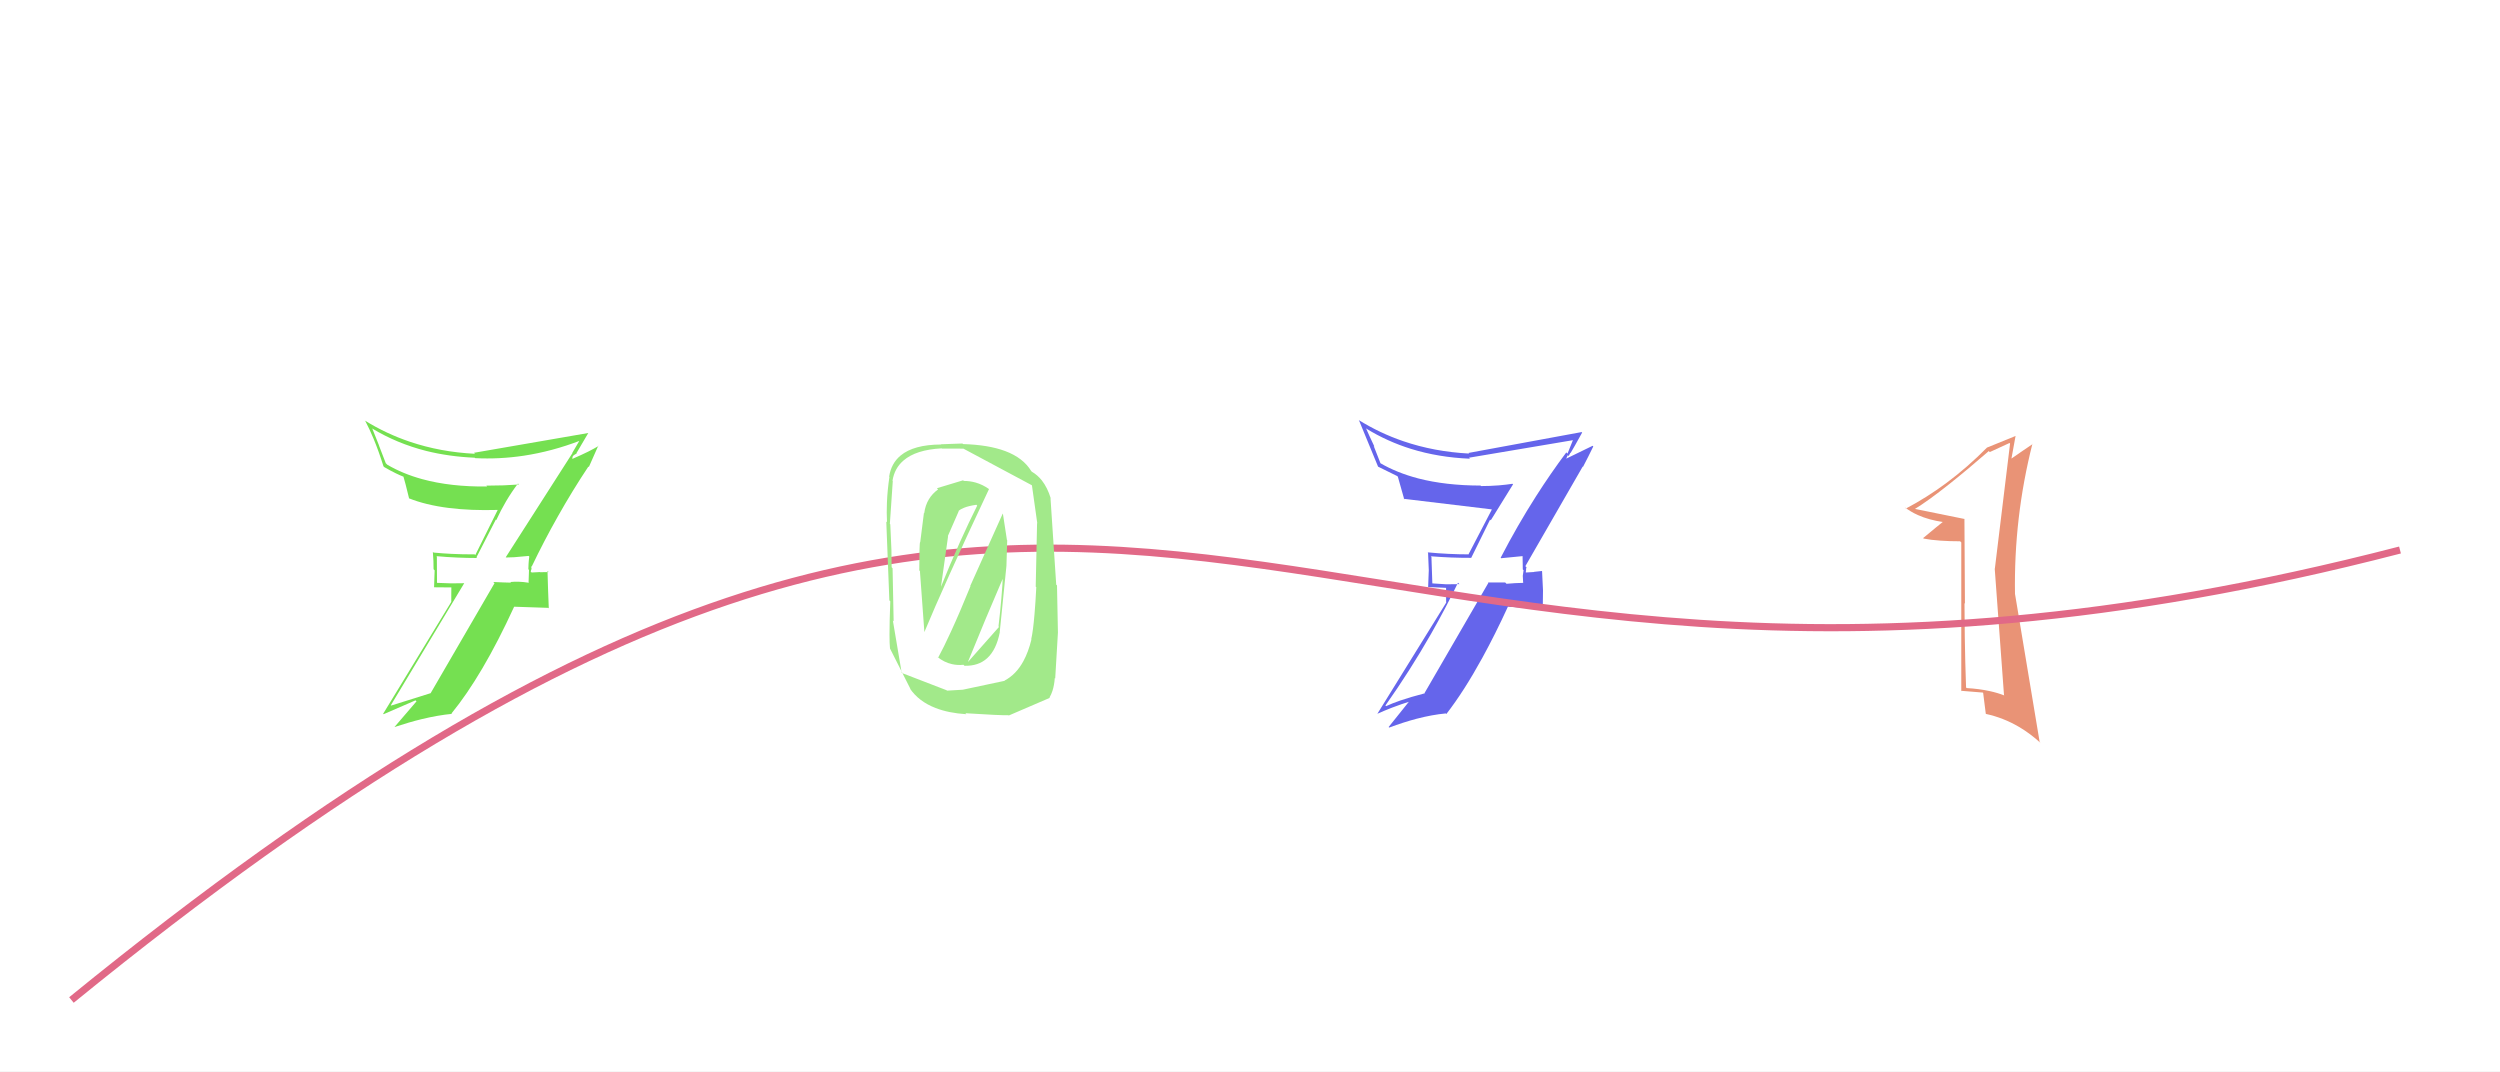
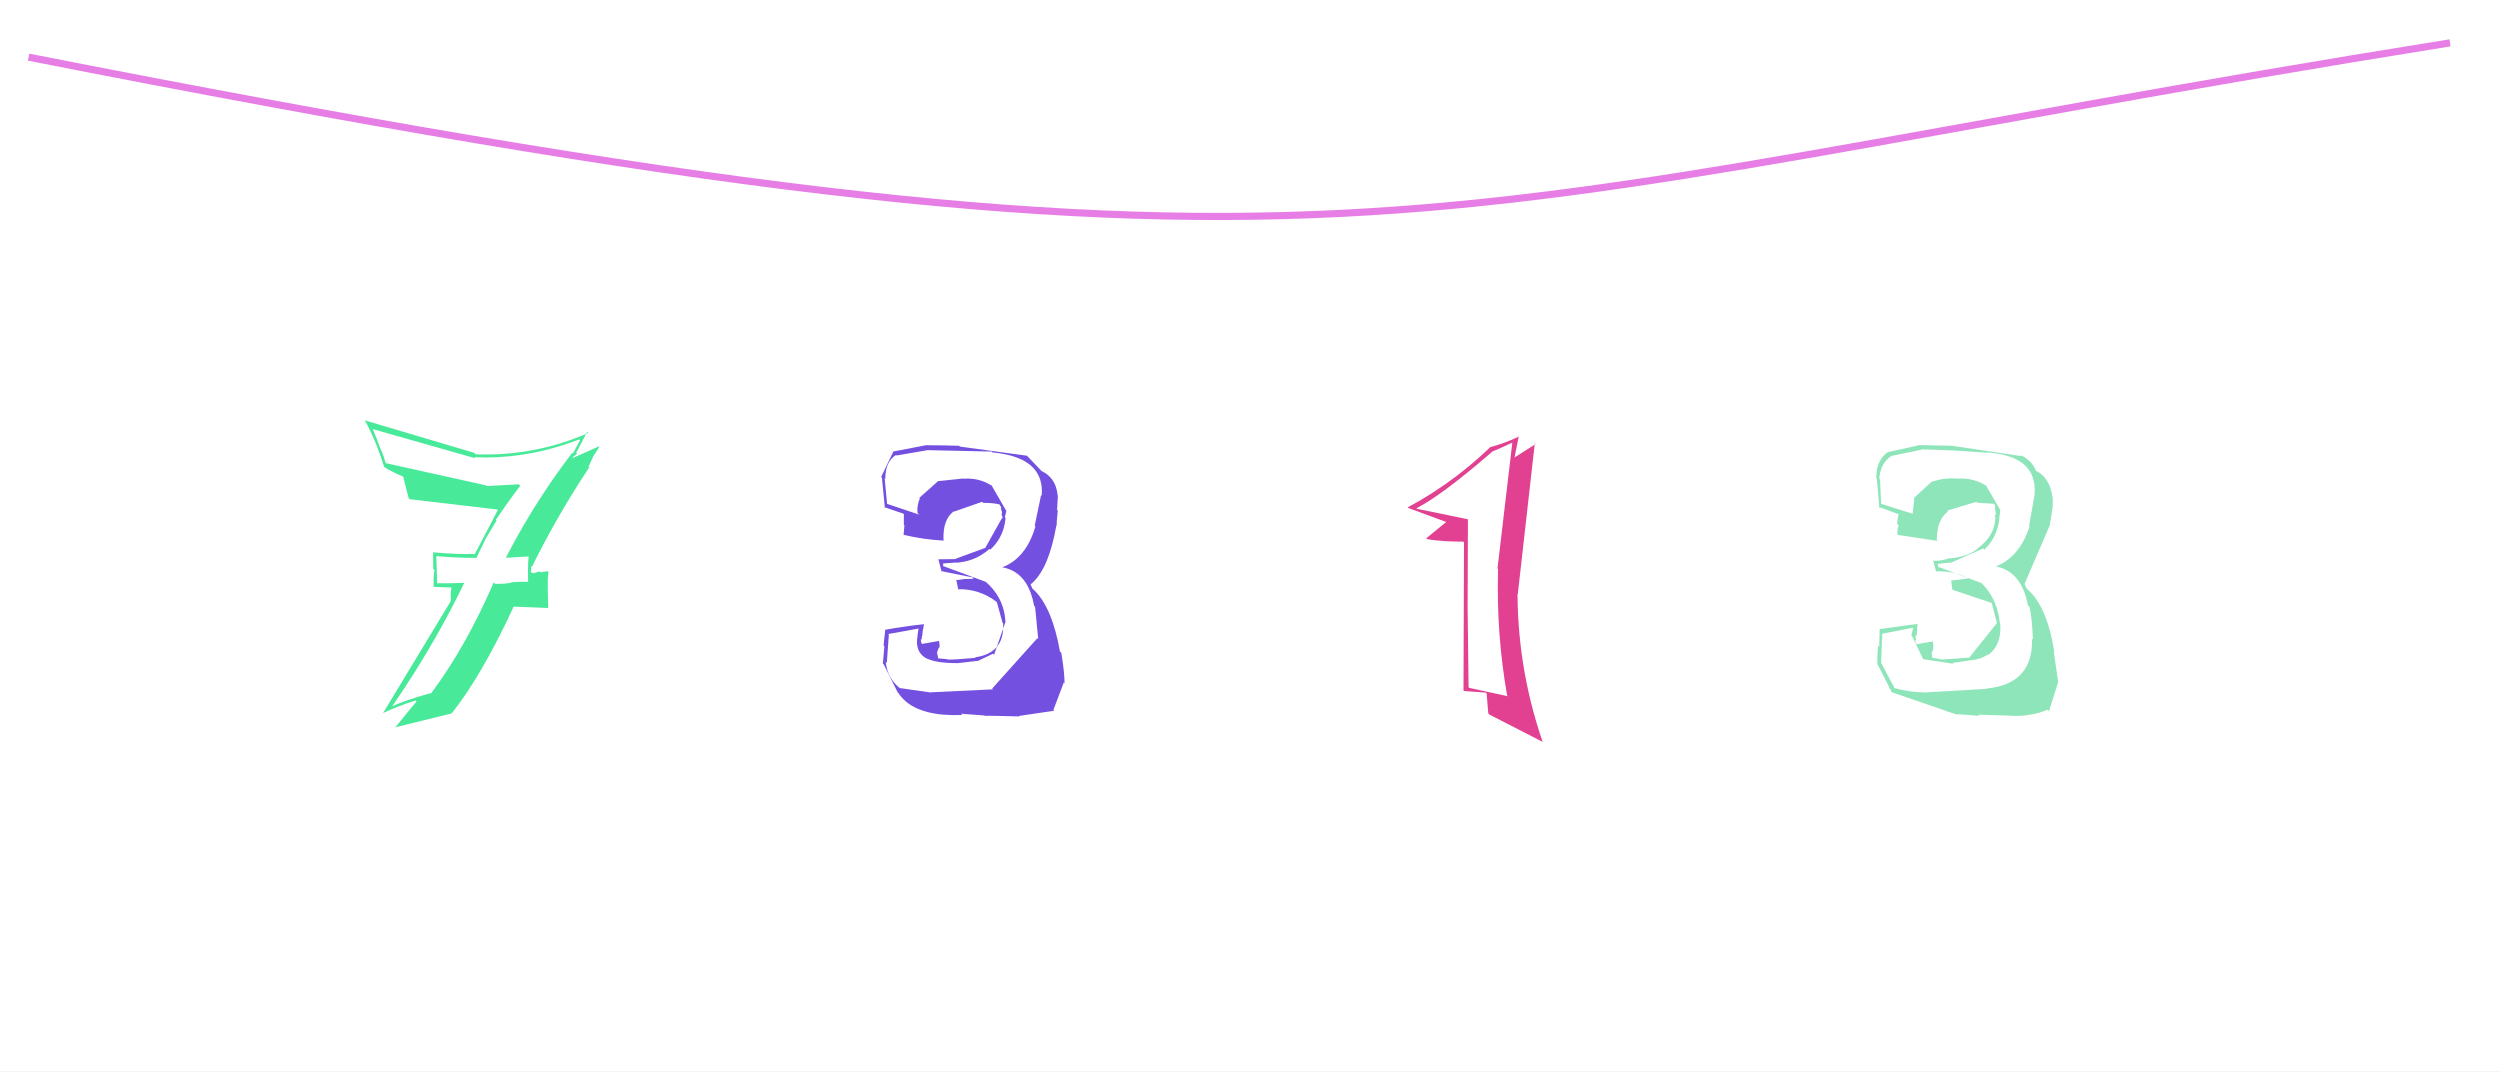
<svg xmlns="http://www.w3.org/2000/svg" width="350" height="150" viewBox="0,0,350,150">
  <rect width="100%" height="100%" fill="#fff" />
-   <path fill="#e99376" d="M275.02 72.63L275.08 72.69L275.12 72.72L275.05 72.66L267.96 71.22L267.95 71.21L268.03 71.29Q269.93 70.13 272.90 67.77L272.90 67.77Q275.31 65.86 278.43 63.15L278.43 63.15L278.39 63.10L278.50 63.22L278.57 63.29L281.33 62.02L281.41 62.10L279.28 79.61L279.26 79.59L280.56 97.31L280.62 97.37Q279.66 96.99 278.54 96.75L278.54 96.75Q277.07 96.43 275.34 96.33L275.34 96.33L275.19 96.19L275.25 96.25Q275.12 92.69 275.07 89.20L275.07 89.20Q275.03 86.80 275.03 84.44L275.03 84.44L275.08 84.49L275.09 84.49ZM274.58 75.94L274.58 96.77L274.65 96.84L274.53 96.71L277.60 96.96L277.64 97.00L278.01 99.92L278.03 99.95Q280.47 100.48 282.65 101.76L282.65 101.76Q284.27 102.71 285.75 104.08L285.75 104.08L285.64 103.97L285.55 103.87L282.11 83.20L282.10 83.19Q282.01 77.83 282.62 72.56L282.62 72.56Q283.23 67.30 284.54 62.13L284.54 62.13L284.47 62.06L284.57 62.17Q284.11 62.48 283.15 63.13L283.15 63.13Q282.45 63.62 281.47 64.29L281.47 64.29L281.55 64.36L281.57 64.38L282.18 61.03L282.23 61.07L282.19 61.03L278.21 62.65L278.20 62.64Q275.45 65.43 272.44 67.66L272.44 67.66Q269.75 69.65 266.84 71.19L266.84 71.19L266.73 71.08L266.65 71.00L266.66 71.01Q267.48 71.65 268.51 72.11L268.51 72.11Q270.05 72.80 272.06 73.09L272.06 73.09L272.04 73.07L271.93 72.96L272.02 73.05Q271.64 73.36 271.10 73.79L271.10 73.79Q270.33 74.43 269.24 75.33L269.24 75.33L269.28 75.37L269.31 75.40Q270.33 75.60 271.67 75.69L271.67 75.69Q272.91 75.78 274.42 75.78L274.42 75.78L274.49 75.85" />
-   <path fill="#6565eb" d="M210.08 78.07L210.20 78.20L210.16 78.15L213.23 77.85L213.23 77.86L213.16 77.78Q213.18 78.38 213.18 78.94L213.18 78.94Q213.19 79.34 213.19 79.72L213.19 79.72L213.30 79.83L213.19 80.61L213.24 81.57L213.24 81.56L213.27 81.60Q212.70 81.61 212.11 81.64L212.11 81.64Q211.51 81.67 210.91 81.73L210.91 81.73L210.76 81.58L210.73 81.55L210.73 81.55L208.33 81.54L208.38 81.59L199.44 97.02L199.48 97.06Q197.48 97.58 196.02 98.08L196.02 98.08Q194.87 98.48 194.05 98.86L194.05 98.86L193.98 98.79L193.95 98.77L193.96 98.77Q197.40 93.90 200.33 88.77L200.33 88.77Q202.35 85.23 204.12 81.58L204.12 81.58L204.32 81.78L202.47 81.80L200.46 81.67L200.53 81.74L200.40 77.96L200.44 78.01L200.31 77.88Q201.71 77.99 203.17 78.05L203.17 78.05Q204.55 78.10 205.97 78.10L205.97 78.10L205.97 78.10L208.61 72.75L208.59 72.73L208.71 72.84L211.83 67.80L211.75 67.73Q210.82 67.87 209.86 67.95L209.86 67.95Q208.63 68.05 207.34 68.05L207.34 68.05L207.29 67.99L207.18 67.89L207.27 67.98Q202.39 67.97 198.56 66.98L198.56 66.98Q195.54 66.19 193.17 64.80L193.17 64.80L193.30 64.94L192.32 62.44L192.27 62.39L192.42 62.53Q192.05 61.76 191.71 61.01L191.71 61.01Q191.46 60.46 191.23 59.93L191.23 59.93L191.28 59.98L191.22 59.93L191.32 60.03Q194.23 61.81 197.53 62.84L197.53 62.84Q201.39 64.04 205.80 64.22L205.80 64.22L205.55 63.97L205.60 64.02L205.65 64.08L220.36 61.60L220.26 61.49L219.45 63.51L219.32 63.38L219.28 63.34Q217.07 66.30 215.06 69.45L215.06 69.45Q212.41 73.60 210.09 78.09L210.09 78.09ZM221.58 65.32L221.62 65.36L222.35 63.94L223.06 62.50L222.97 62.41L219.27 64.21L219.49 63.72L219.61 63.84L219.86 63.38L219.86 63.38L219.89 63.41Q220.16 62.97 220.52 62.32L220.52 62.32Q220.95 61.58 221.50 60.56L221.50 60.56L221.45 60.51L221.43 60.49L205.59 63.41L205.68 63.50Q200.77 63.24 196.47 61.77L196.47 61.77Q193.16 60.64 190.21 58.80L190.21 58.80L190.24 58.83L190.26 58.85L192.93 65.33L192.93 65.33L195.61 66.65L195.59 66.63L195.70 66.74L196.60 69.93L196.50 69.83L208.81 71.31L208.85 71.35L205.61 77.57L205.64 77.61Q204.21 77.61 202.80 77.54L202.80 77.54Q201.32 77.47 199.88 77.33L199.88 77.33L199.86 77.32L199.97 77.43L199.93 77.39L200.03 79.83L199.94 82.18L202.45 82.30L202.46 84.32L202.48 84.35L192.83 99.93L192.74 99.84L192.83 99.93Q193.83 99.48 194.83 99.09L194.83 99.09Q196.16 98.58 197.49 98.17L197.49 98.17L197.37 98.05L197.46 98.14L197.39 98.06L194.41 101.78L194.50 101.87L194.49 101.86Q196.49 101.11 198.31 100.63L198.31 100.63Q200.50 100.06 202.41 99.88L202.41 99.88L202.47 99.94L202.49 99.96Q204.96 96.78 207.53 92.09L207.53 92.09Q209.31 88.85 211.13 84.89L211.13 84.89L211.19 84.95L216.11 85.24L216.10 85.23L215.99 85.12L216.02 82.65L215.89 79.97L215.86 79.94L214.76 80.06L214.78 80.08L213.63 80.15L213.61 80.13L213.61 80.13Q213.61 80.05 213.63 79.94L213.63 79.94Q213.64 79.85 213.67 79.76L213.67 79.76L213.63 79.72L213.71 79.42L213.56 79.27L213.55 79.26" />
-   <path d="M10 140 C161 17,174 119,336 77" stroke="#e16987" fill="none" />
-   <path fill="#75e051" d="M70.81 78.01L70.94 78.14L70.85 78.05Q71.34 78.05 72.00 78.01L72.00 78.01Q72.86 77.95 74.01 77.83L74.01 77.83L74.13 77.95L74.11 77.93L74.10 77.92Q74.03 78.41 74.00 78.93L74.00 78.93Q73.97 79.31 73.97 79.70L73.97 79.70L74.06 79.78L74.00 81.52L73.95 81.47L74.06 81.59Q73.28 81.46 72.57 81.44L72.57 81.44Q71.99 81.43 71.45 81.48L71.45 81.48L71.54 81.56L71.53 81.55L71.55 81.57Q71.02 81.56 70.50 81.54L70.50 81.54Q69.76 81.51 69.06 81.48L69.06 81.48L69.26 81.68L69.24 81.65L69.23 81.65L60.28 97.06L60.17 96.95L60.27 97.05L54.76 98.78L54.76 98.77L54.72 98.73L64.99 81.65L63.14 81.67L61.19 81.60L61.19 81.60L61.18 81.59L61.16 77.93L61.10 77.86Q62.56 78.00 64.07 78.06L64.07 78.06Q65.41 78.12 66.79 78.12L66.79 78.12L66.70 78.03L69.41 72.75L69.48 72.81Q70.11 71.44 70.84 70.20L70.84 70.20Q71.62 68.88 72.52 67.69L72.52 67.69L72.65 67.83L72.65 67.83Q71.57 67.91 70.48 67.95L70.48 67.95Q69.28 67.99 68.09 67.99L68.09 67.99L68.05 67.96L68.09 68.00L68.20 68.11Q63.09 68.17 59.11 67.08L59.11 67.08Q56.40 66.34 54.22 65.06L54.22 65.06L54.01 64.85L53.05 62.36L53.05 62.37L53.07 62.38L52.14 60.05L52.07 59.97Q55.57 62.09 59.67 63.13L59.67 63.13Q62.88 63.93 66.45 64.08L66.45 64.08L66.37 64.00L66.52 64.14Q69.92 64.31 73.32 63.80L73.32 63.80Q77.29 63.20 81.24 61.68L81.24 61.68L81.06 61.49L81.17 61.61L81.17 61.61L80.13 63.39L80.08 63.35L80.15 63.42ZM82.35 65.28L82.44 65.38L83.76 62.40L83.86 62.50L83.79 62.44Q83.19 62.80 82.34 63.23L82.34 63.23Q81.39 63.70 80.12 64.25L80.12 64.25L80.12 64.26L80.16 63.94L80.31 63.74L80.25 63.67L80.31 63.74L80.75 63.47L80.66 63.39L80.71 63.43L82.36 60.62L82.31 60.57L82.36 60.62L66.36 63.39L66.50 63.53Q61.65 63.29 57.37 61.84L57.37 61.84Q54.05 60.72 51.07 58.87L51.07 58.87L51.00 58.80L50.97 58.77L51.13 58.92Q51.73 60.05 52.30 61.42L52.30 61.42Q53.02 63.16 53.69 65.29L53.69 65.29L53.77 65.37L53.71 65.31L53.79 65.39Q54.68 65.91 55.43 66.27L55.43 66.27Q56.00 66.55 56.50 66.74L56.50 66.74L56.45 66.69L56.56 66.80L56.48 66.72Q56.56 66.95 56.79 67.84L56.79 67.84Q56.99 68.59 57.28 69.81L57.28 69.81L57.29 69.82L57.22 69.75Q59.58 70.70 62.80 71.11L62.80 71.11Q65.86 71.50 69.69 71.39L69.69 71.39L69.64 71.34L69.68 71.39L66.54 77.71L66.45 77.61Q64.81 77.62 63.20 77.54L63.20 77.54Q61.94 77.48 60.70 77.36L60.70 77.36L60.72 77.38L60.60 77.26Q60.65 77.89 60.68 78.54L60.68 78.54Q60.70 79.11 60.70 79.69L60.70 79.69L60.85 79.85L60.77 82.22L63.19 82.24L63.18 83.23L63.18 84.24L63.19 84.25L53.64 99.93L53.70 99.99L58.17 98.05L58.31 98.19L55.22 101.79L55.23 101.80L55.22 101.79Q57.23 101.12 59.03 100.68L59.03 100.68Q61.32 100.13 63.27 99.94L63.27 99.94L63.36 100.03L63.31 99.98L63.21 99.88Q65.35 97.27 67.53 93.57L67.53 93.57Q69.74 89.82 71.98 84.94L71.98 84.94L71.98 84.94L76.76 85.10L76.83 85.17L76.73 82.57L76.65 79.93L76.81 80.09L75.61 80.11L75.59 80.09L74.43 80.15L74.30 80.03Q74.32 79.96 74.34 79.87L74.34 79.87Q74.37 79.79 74.39 79.68L74.39 79.68L74.43 79.72L74.36 79.27L74.39 79.30L74.43 79.34Q76.16 75.73 78.10 72.30L78.10 72.30Q80.12 68.71 82.38 65.31L82.38 65.31" />
-   <path fill="#a2e98a" d="M131.26 91.99L131.29 92.03L131.33 92.07L131.22 91.96Q132.19 92.74 133.28 92.98L133.28 92.98Q134.06 93.16 134.89 93.07L134.89 93.07L134.91 93.09L135.03 93.21Q136.98 93.26 138.20 92.15L138.20 92.15Q139.49 90.98 139.97 88.52L139.97 88.52L140.05 88.61L140.10 88.65L139.96 88.51L140.90 79.23L141.01 75.64L141.05 75.68L140.97 75.60L140.41 71.94L140.38 71.91L135.83 82.04L135.92 82.14L135.86 82.08Q134.34 85.82 133.12 88.46L133.12 88.46Q132.12 90.64 131.34 92.07L131.34 92.07ZM138.52 68.53L138.49 68.50L138.45 68.46Q137.57 67.84 136.60 67.56L136.60 67.56Q135.79 67.33 134.93 67.33L134.93 67.33L134.96 67.36L134.96 67.36L134.84 67.24L131.17 68.35L131.32 68.51L131.33 68.52Q130.53 69.10 130.05 69.89L130.05 69.89Q129.53 70.75 129.39 71.86L129.39 71.86L129.32 71.79L129.35 71.81L128.83 75.92L128.83 75.91Q128.76 75.84 128.73 76.98L128.73 76.98Q128.70 77.97 128.70 79.86L128.70 79.86L128.87 80.03L128.90 80.06L128.79 79.96L129.41 88.45L129.32 88.37L129.42 88.47Q130.78 85.20 132.95 80.39L132.95 80.39Q135.24 75.29 138.46 68.47L138.46 68.47ZM140.72 95.36L140.79 95.44L140.73 95.38L140.67 95.31L134.79 96.56L132.58 96.69L132.53 96.64L132.54 96.64L126.34 94.25L126.35 94.27L126.23 94.15L125.00 86.87L125.11 86.99L124.96 79.55L124.83 79.42Q124.84 78.57 124.80 77.01L124.80 77.01Q124.75 75.53 124.64 73.41L124.64 73.41L124.65 73.42L124.58 73.35L124.99 67.34L124.95 67.30Q125.23 65.56 126.47 64.49L126.47 64.49Q128.21 62.96 131.84 62.77L131.84 62.77L131.78 62.71L131.92 62.85L131.87 62.80L134.87 62.81L134.90 62.84L134.86 62.80L144.45 67.93L144.47 67.95L145.22 73.27L145.27 73.32L145.19 73.24L145.00 82.13L145.08 82.21Q144.97 84.39 144.83 86.00L144.83 86.00Q144.63 88.39 144.37 89.50L144.37 89.50L144.30 89.43L144.40 89.53Q143.97 91.29 143.27 92.57L143.27 92.57Q142.25 94.44 140.64 95.28L140.64 95.28ZM147.75 95.00L147.76 95.01L147.73 94.97L148.11 88.56L147.98 81.95L147.87 81.85L147.07 69.74L147.11 69.78Q146.65 68.27 145.86 67.26L145.86 67.26Q145.25 66.50 144.46 66.04L144.46 66.04L144.44 66.02L144.46 66.04L144.38 65.96Q143.26 64.10 140.73 63.15L140.73 63.15Q138.38 62.27 134.82 62.17L134.82 62.17L134.81 62.15L134.74 62.09Q134.25 62.11 133.61 62.13L133.61 62.13Q132.78 62.17 131.70 62.20L131.70 62.20L131.70 62.20L131.71 62.20L131.73 62.23Q127.92 62.25 126.09 63.77L126.09 63.77Q124.77 64.86 124.48 66.72L124.48 66.72L124.43 66.68L124.57 66.82L124.52 66.76Q124.24 68.62 124.17 70.37L124.17 70.37Q124.11 71.78 124.18 73.11L124.18 73.11L124.11 73.04L124.18 73.11L124.08 73.01L124.51 84.05L124.64 84.18Q124.53 87.08 124.53 88.82L124.53 88.82Q124.53 90.14 124.60 90.78L124.60 90.78L124.65 90.82L124.59 90.77L127.47 96.47L127.38 96.38Q128.62 98.21 130.98 99.12L130.98 99.12Q132.80 99.83 135.29 99.99L135.29 99.99L135.14 99.84L135.14 99.85Q137.65 100.01 139.16 100.08L139.16 100.08Q140.71 100.15 141.18 100.13L141.18 100.13L141.23 100.18L141.23 100.17L146.97 97.70L146.93 97.65Q147.18 97.23 147.35 96.70L147.35 96.70Q147.60 95.92 147.67 94.92L147.67 94.92ZM135.55 92.64L135.43 92.52L135.53 92.62L137.99 86.65L140.52 80.70L140.51 80.69L140.40 80.57Q140.36 81.82 140.19 83.78L140.19 83.78Q140.05 85.47 139.79 87.69L139.79 87.69L139.86 87.77L139.96 87.86L139.86 87.77ZM132.73 75.09L132.69 75.04L132.66 75.02L132.70 75.05L134.22 71.57L134.19 71.54Q134.47 71.28 134.96 71.09L134.96 71.09Q135.62 70.82 136.69 70.67L136.69 70.67L136.84 70.81L136.81 70.78Q135.63 73.14 134.43 75.81L134.43 75.81Q133.02 78.95 131.58 82.53L131.58 82.53L131.58 82.53L131.67 82.61" />
+   <path fill="#48e999" d="M70.95 78.14L70.94 78.14L70.90 78.09L74.08 77.90L74.03 77.86L74.01 77.84Q73.96 78.34 73.94 78.86L73.94 78.86Q73.92 79.25 73.92 79.65L73.92 79.65L73.91 79.64L73.94 81.46L73.92 81.44Q73.22 81.43 72.53 81.46L72.53 81.46Q72.02 81.49 71.51 81.53L71.51 81.53L71.61 81.63L71.57 81.60L71.56 81.59Q71.07 81.68 70.55 81.71L70.55 81.71Q69.95 81.75 69.31 81.73L69.31 81.73L69.19 81.60L69.12 81.54Q67.23 85.90 65.11 89.70L65.11 89.70Q62.85 93.72 60.33 97.11L60.33 97.11L60.15 96.93L60.19 96.97L60.26 97.04Q58.40 97.56 57.01 98.05L57.01 98.05Q55.76 98.48 54.88 98.89L54.88 98.89L54.75 98.77L54.89 98.90Q58.23 94.07 61.11 89.01L61.11 89.01Q63.17 85.38 64.98 81.64L64.98 81.64L64.95 81.60L63.11 81.65L61.25 81.66L61.21 81.62L61.20 81.61L61.08 77.85L61.16 77.93L61.09 77.86Q62.22 77.96 63.37 78.02L63.37 78.02Q65.04 78.11 66.78 78.11L66.78 78.11L66.72 78.04L68.03 75.36L69.52 72.86L69.43 72.76Q70.12 71.73 70.83 70.73L70.83 70.73Q71.82 69.34 72.83 68.01L72.83 68.01L72.65 67.82L72.57 67.74L72.63 67.80L68.14 68.05L68.04 67.95L54.00 64.84L53.65 63.72L53.10 62.42L53.10 62.42Q52.93 61.93 52.73 61.40L52.73 61.40Q52.49 60.77 52.19 60.09L52.19 60.09L52.16 60.06L52.15 60.06L66.52 64.15L66.38 64.00L66.38 64.01Q69.63 64.16 72.87 63.69L72.87 63.69Q76.98 63.10 81.08 61.52L81.08 61.52L81.11 61.55L81.21 61.65L80.21 63.48L80.25 63.51L80.12 63.39Q77.99 66.15 76.05 69.11L76.05 69.11Q73.25 73.37 70.84 78.03L70.84 78.03ZM82.43 65.37L82.40 65.33L83.07 63.86L83.92 62.57L83.82 62.46L83.85 62.50L80.04 64.18L80.24 64.02L80.35 63.78L80.40 63.83L80.41 63.84L80.79 63.51L80.75 63.47L80.67 63.39L82.20 60.47L82.26 60.52L82.36 60.62Q78.53 62.29 74.54 63.03L74.54 63.03Q70.63 63.76 66.57 63.60L66.57 63.60L66.41 63.43L66.37 63.39L51.04 58.84L51.16 58.95L51.10 58.89Q51.97 60.47 52.75 62.43L52.75 62.43Q53.29 63.81 53.79 65.39L53.79 65.39L53.82 65.42L53.86 65.46L53.79 65.39Q54.43 65.77 55.00 66.06L55.00 66.06Q55.83 66.49 56.50 66.74L56.50 66.74L56.46 66.70L56.43 66.67L57.21 69.74L57.37 69.89L69.63 71.33L69.58 71.28L69.69 71.40Q69.46 71.87 68.44 73.82L68.44 73.82Q67.67 75.30 66.45 77.61L66.45 77.61L66.48 77.65L66.45 77.61L66.39 77.56Q65.18 77.58 63.99 77.54L63.99 77.54Q62.32 77.49 60.67 77.33L60.67 77.33L60.68 77.34L60.63 77.28Q60.64 77.91 60.65 78.58L60.65 78.58Q60.65 79.10 60.65 79.65L60.65 79.65L60.81 79.81L60.71 80.93L60.71 82.16L63.20 82.25L63.10 83.16L63.10 84.16L63.12 84.18L63.10 84.17L53.59 99.89L53.49 99.79L53.56 99.86Q54.53 99.40 55.51 99.01L55.51 99.01Q56.84 98.48 58.19 98.07L58.19 98.07L58.33 98.21L58.32 98.20Q57.85 98.74 57.21 99.53L57.21 99.53Q56.40 100.51 55.31 101.88L55.31 101.88L55.23 101.80L55.27 101.84L63.21 99.88L63.25 99.92L63.22 99.89Q65.28 97.31 67.39 93.70L67.39 93.70Q69.63 89.87 71.93 84.89L71.93 84.89L71.97 84.93L76.79 85.12L76.74 85.08L76.69 82.53L76.69 81.25L76.78 80.06L76.69 79.97L75.62 80.12L75.55 80.05L75.50 80.01Q75.24 80.11 75.01 80.17L75.01 80.17Q74.73 80.24 74.52 80.24L74.52 80.24L74.44 80.17L74.40 80.13L74.31 80.04L74.37 79.66L74.33 79.43L74.38 79.29L74.46 79.37Q76.03 76.20 77.74 73.17L77.74 73.17Q79.99 69.19 82.49 65.43L82.49 65.43" />
+   <path fill="#8ee5ba" d="M269.56 96.94L269.54 96.92L269.56 96.94Q268.46 96.93 267.33 96.77L267.33 96.77Q266.27 96.62 265.20 96.33L265.20 96.33L265.25 96.38L265.29 96.43L263.37 92.82L263.31 92.76L263.35 92.80L263.52 88.73L263.51 88.72L267.84 87.88L267.59 88.99L267.69 89.09L267.73 89.13L269.28 92.36L269.28 92.37L269.19 92.27L273.49 92.93L273.37 92.81L275.87 92.43L275.88 92.44Q276.50 92.39 277.05 92.22L277.05 92.22Q277.75 92.01 278.32 91.62L278.32 91.62L278.33 91.63L278.28 91.58L278.38 91.68Q279.17 91.08 279.58 90.22L279.58 90.22Q280.18 88.98 280.02 87.22L280.02 87.22L280.05 87.25L279.97 87.18L279.97 87.17Q279.81 85.65 279.27 84.38L279.27 84.38Q278.54 82.64 277.12 81.36L277.12 81.36L277.23 81.47L277.40 81.64L277.38 81.62L271.33 79.35L271.34 79.20L271.29 78.98L271.32 79.02L271.27 78.96Q271.55 78.91 272.07 78.85L272.07 78.85Q272.48 78.81 273.03 78.76L273.03 78.76L273.06 78.80L273.06 78.80L273.08 78.81L277.65 76.78L277.80 76.93L277.82 76.95Q278.86 75.93 279.39 74.66L279.39 74.66Q279.82 73.63 279.92 72.44L279.92 72.44L280.02 72.54L279.90 72.42Q279.96 72.15 279.99 71.88L279.99 71.88Q280.01 71.67 280.01 71.45L280.01 71.45L280.05 71.48L280.13 71.56L278.02 67.93L278.00 67.91L278.14 68.05Q277.25 67.46 276.24 67.20L276.24 67.20Q275.21 66.93 274.06 67.01L274.06 67.01L274.06 67.01L274.12 67.07L274.05 67.01Q273.16 66.93 272.28 67.03L272.28 67.03Q271.39 67.14 270.51 67.44L270.51 67.44L270.42 67.35L270.47 67.40L267.92 69.74L268.01 69.83L268.00 69.82L267.77 71.93L267.77 71.93L263.31 70.52L263.34 70.55L263.35 70.56L263.21 67.10L263.13 67.02L263.10 66.99Q263.19 65.83 263.67 65.01L263.67 65.01Q264.09 64.30 264.79 63.84L264.79 63.84L264.72 63.77L264.68 63.72L264.78 63.83L269.07 62.95L269.01 62.89L269.02 62.91Q271.29 62.96 273.52 63.07L273.52 63.07Q275.89 63.20 278.21 63.39L278.21 63.39L278.17 63.35L278.16 63.34Q281.10 63.54 282.75 64.58L282.75 64.58Q285.09 66.05 284.84 69.20L284.84 69.20L284.96 69.32L284.85 69.22L284.07 73.60L284.19 73.72L284.15 73.68Q283.37 76.09 281.98 77.57L281.98 77.57Q280.88 78.73 279.39 79.31L279.39 79.31L279.36 79.28L279.38 79.29L279.37 79.29Q280.99 79.59 282.06 80.69L282.06 80.69Q283.42 82.07 283.90 84.74L283.90 84.74L284.06 84.90L284.13 84.97Q284.33 85.85 284.45 87.07L284.45 87.07Q284.56 88.17 284.61 89.54L284.61 89.54L284.58 89.50L284.48 89.40Q284.58 92.63 282.93 94.39L282.93 94.39Q281.33 96.08 278.10 96.40L278.10 96.40L278.21 96.51L278.26 96.56L278.14 96.44ZM277.03 100.16L276.90 100.04L276.82 99.96L276.92 100.06L281.85 100.20L281.95 100.30L281.87 100.22Q282.89 100.25 283.89 100.11L283.89 100.11Q285.30 99.91 286.67 99.37L286.67 99.37L286.83 99.53L286.86 99.56L288.12 95.55L288.16 95.58L287.51 91.13L287.59 91.21Q287.08 87.99 286.12 85.80L286.12 85.80Q285.18 83.63 283.79 82.46L283.79 82.46L283.77 82.43L283.64 82.17L283.49 81.88L283.51 81.88L283.50 81.84L283.43 81.77L287.01 73.44L286.90 73.33L286.97 73.40Q287.05 73.09 287.14 72.51L287.14 72.51Q287.21 72.07 287.28 71.48L287.28 71.48L287.27 71.47L287.30 71.50Q287.39 70.88 287.39 70.27L287.39 70.27Q287.39 69.87 287.34 69.48L287.34 69.48L287.30 69.43L287.32 69.45Q287.14 68.26 286.64 67.41L286.64 67.41Q286.07 66.44 285.08 65.91L285.08 65.91L285.15 65.97L285.05 65.98L285.16 66.10L285.09 66.03Q284.79 65.22 284.20 64.62L284.20 64.62Q283.66 64.07 282.87 63.70L282.87 63.70L283.03 63.86L283.03 63.86L273.52 62.45L273.52 62.45L273.48 62.41L268.81 62.31L268.83 62.33L268.80 62.30L264.40 63.28L264.36 63.25Q263.59 63.76 263.17 64.57L263.17 64.57Q262.67 65.52 262.67 66.88L262.67 66.88L262.66 66.87L262.69 66.90Q262.71 66.67 262.78 67.38L262.78 67.38Q262.89 68.35 263.11 71.13L263.11 71.13L262.91 70.93L263.02 71.04L262.95 70.97Q263.13 71.02 263.63 71.19L263.63 71.19Q264.35 71.44 265.73 71.96L265.73 71.96L265.83 72.06L265.91 72.14L265.80 72.02Q265.73 72.30 265.68 72.60L265.68 72.60Q265.63 72.96 265.60 73.35L265.60 73.35L265.66 73.41L265.83 73.58L265.82 73.57Q265.72 73.80 265.67 74.09L265.67 74.09Q265.62 74.41 265.65 74.82L265.65 74.82L265.77 74.94L265.73 74.90L265.73 74.89L271.30 75.73L271.15 75.58Q271.15 74.14 271.57 73.12L271.57 73.12Q271.96 72.18 272.72 71.61L272.72 71.61L272.65 71.53L272.61 71.49L276.70 70.25L276.84 70.40L276.82 70.38L279.15 70.53L279.27 70.65L279.23 70.61Q279.30 70.74 279.34 70.85L279.34 70.85Q279.37 70.93 279.40 70.99L279.40 70.99L279.30 70.90L279.28 71.15L279.44 71.96L279.43 71.95Q279.38 72.01 279.35 72.09L279.35 72.09Q279.29 72.19 279.26 72.32L279.26 72.32L279.43 72.50L279.36 72.42Q279.31 73.85 278.58 75.01L278.58 75.01Q278.03 75.87 277.11 76.59L277.11 76.59L277.12 76.60L277.13 76.61L277.09 76.57Q276.51 77.19 275.60 77.58L275.60 77.58Q274.51 78.04 272.94 78.19L272.94 78.19L272.88 78.12L272.89 78.13L272.89 78.14Q272.46 78.33 271.94 78.42L271.94 78.42Q271.41 78.52 270.77 78.52L270.77 78.52L270.63 78.38L270.60 78.35L270.62 78.36L271.04 79.98L271.10 80.05L271.05 79.99Q272.22 79.94 273.30 80.16L273.30 80.16Q274.45 80.39 275.51 80.92L275.51 80.92L275.53 80.94L275.42 81.00L273.20 81.28L273.15 81.22L273.33 82.55L273.35 82.57L278.92 84.44L278.82 84.34L279.57 87.21L279.58 87.22L275.71 92.05L275.65 91.99L275.73 92.07L271.86 92.34L271.87 92.34L271.84 92.32Q271.54 92.26 271.19 92.20L271.19 92.20Q270.85 92.14 270.47 92.09L270.47 92.09L270.54 92.16L270.42 91.38L270.56 91.12L270.66 90.81L270.66 90.21L270.58 89.89L270.68 89.74L270.74 89.81L270.72 89.78L268.24 90.19L268.24 90.18L268.28 90.22Q268.20 90.00 268.17 89.82L268.17 89.82Q268.14 89.67 268.14 89.54L268.14 89.54L268.18 89.58L268.25 89.65L268.25 89.65L268.13 88.88L268.23 88.98L268.33 89.08L268.46 87.30L268.50 87.34L263.10 88.08L263.15 88.13L263.09 90.56L262.92 90.39Q262.87 91.30 262.84 91.97L262.84 91.97Q262.82 92.52 262.82 92.92L262.82 92.92L262.85 92.95L262.83 92.93L264.83 96.89L264.75 96.81L264.87 96.92L273.82 100.00L273.91 100.09L273.82 100.00Q274.43 100.01 275.39 100.08L275.39 100.08Q276.14 100.13 277.09 100.23L277.09 100.23" />
+   <path fill="#e24091" d="M205.51 72.72L205.52 72.73L205.50 72.70L198.37 71.23L198.41 71.27L198.30 71.16Q200.07 70.25 202.61 68.36L202.61 68.36Q205.32 66.35 208.92 63.23L208.92 63.23L208.86 63.17L208.88 63.20L208.90 63.22Q209.30 63.06 209.86 62.82L209.86 62.82Q210.62 62.48 211.69 61.98L211.69 61.98L211.68 61.97L211.72 62.01L209.65 79.58L209.73 79.66Q209.60 84.20 209.92 88.68L209.92 88.68Q210.24 93.04 210.99 97.34L210.99 97.34L211.09 97.44L211.02 97.37L211.13 97.48L205.72 96.31L205.60 96.19L205.46 84.47L205.40 84.41L205.47 84.48ZM204.96 75.92L204.89 96.68L204.87 96.66L204.95 96.74L208.01 96.97L208.13 97.09L208.36 99.88L208.52 100.04L215.91 103.83L215.99 103.92Q214.36 99.19 213.48 94.34L213.48 94.34Q212.48 88.81 212.45 83.13L212.45 83.13L212.33 83.02L212.49 83.18L214.87 62.07L214.98 62.17L211.79 64.20L211.87 64.28L211.97 64.38L212.63 61.07L212.67 61.11L212.66 61.11Q211.54 61.64 210.41 62.05L210.41 62.05Q209.50 62.37 208.57 62.62L208.57 62.62L208.64 62.68L208.65 62.70L208.60 62.64Q206.30 64.84 203.85 66.69L203.85 66.69Q200.59 69.16 197.08 71.03L197.08 71.03L197.07 71.02L197.15 71.10L197.18 71.13L202.43 73.06L202.46 73.09L199.67 75.36L199.65 75.34L199.78 75.47Q200.91 75.68 202.44 75.77L202.44 75.77Q203.55 75.83 204.87 75.83L204.87 75.83L204.97 75.93" />
+   <path d="M4 8 C192 45,193 30,343 6" stroke="#e67ee6" fill="none" />
+   <path fill="#7450e1" d="M130.34 96.92L130.41 96.99L130.40 96.98L130.38 96.96L125.99 96.33L126.12 96.46Q125.21 95.76 124.69 94.86L124.69 94.86Q124.11 93.87 124.00 92.64L124.00 92.64L124.04 92.69L124.16 92.81Q124.17 92.73 124.21 92.04L124.21 92.04Q124.28 91.06 124.44 88.85L124.44 88.85L124.34 88.74L124.37 88.78L124.35 88.76Q125.14 88.63 126.33 88.41L126.33 88.41Q127.37 88.22 128.73 87.97L128.73 87.97L128.62 87.86L128.44 89.04L128.45 89.05Q128.26 90.13 128.55 90.90L128.55 90.90Q128.91 91.87 130.04 92.33L130.04 92.33L130.11 92.40L130.15 92.44L129.99 92.28Q130.56 92.54 131.51 92.68L131.51 92.68Q132.61 92.84 134.20 92.84L134.20 92.84L134.19 92.83L134.19 92.83L136.77 92.53L136.80 92.56L136.81 92.57L139.03 91.52L139.17 91.67L140.74 87.15L140.77 87.18Q140.71 85.68 140.18 84.40L140.18 84.40Q139.52 82.83 138.16 81.60L138.16 81.60L138.12 81.56L138.03 81.47L132.02 79.24L132.06 78.95L132.01 78.90L131.99 78.89L133.81 78.75L133.84 78.78Q135.01 78.71 136.04 78.34L136.04 78.34Q137.40 77.86 138.52 76.85L138.52 76.85L138.59 76.92L138.56 76.89L138.63 76.96Q139.46 76.19 139.97 75.27L139.97 75.27Q140.66 74.03 140.78 72.50L140.78 72.50L140.79 72.51L140.67 72.39L140.68 72.40L140.89 71.53L140.86 71.49L138.79 67.90L138.97 68.08Q138.01 67.43 136.92 67.17L136.92 67.17Q135.94 66.94 134.86 67.02L134.86 67.02L134.94 67.09L134.84 66.99L131.25 67.37L131.28 67.41L128.69 69.71L128.76 69.78L128.78 69.80Q128.60 70.18 128.52 70.59L128.52 70.59Q128.39 71.18 128.46 71.82L128.46 71.82L128.61 71.97L128.68 72.04L128.69 72.05L124.11 70.51L124.22 70.63L124.20 70.61L123.85 66.94L123.95 67.04Q123.94 65.96 124.24 65.17L124.24 65.17Q124.61 64.22 125.44 63.69L125.44 63.69L125.51 63.76L125.52 63.77L129.93 63.01L129.98 63.07L129.94 63.02L138.84 63.22L138.95 63.33L138.96 63.34Q143.04 63.72 144.71 65.56L144.71 65.56Q146.03 67.02 145.84 69.40L145.84 69.40L145.67 69.24L145.62 69.18L145.75 69.32L144.86 73.59L144.96 73.69Q144.32 75.91 143.16 77.34L143.16 77.34Q142.00 78.78 140.31 79.43L140.31 79.43L140.30 79.41L140.38 79.50L140.30 79.42Q142.41 79.78 143.59 81.57L143.59 81.57Q144.42 82.83 144.78 84.82L144.78 84.82L144.85 84.89L144.91 84.95L145.35 89.47L145.21 89.34L145.23 89.35L138.90 96.40L139.01 96.51ZM137.83 100.17L137.86 100.20L137.88 100.22Q138.31 100.20 139.72 100.23L139.72 100.23Q140.89 100.25 142.74 100.30L142.74 100.30L142.64 100.19L142.58 100.14L142.68 100.23L147.60 99.50L147.48 99.38L148.93 95.55L149.04 95.67Q149.03 94.81 148.92 93.79L148.92 93.79Q148.80 92.69 148.58 91.39L148.58 91.39L148.41 91.23L148.32 91.14L148.40 91.22Q147.87 88.26 147.02 86.16L147.02 86.16Q145.97 83.60 144.45 82.32L144.45 82.32L144.54 82.41L144.32 81.91L144.35 81.92L144.21 81.75L144.28 81.82Q145.59 80.77 146.52 78.58L146.52 78.58Q147.37 76.54 147.90 73.53L147.90 73.53L147.77 73.40L147.75 73.38L147.94 73.57Q147.93 73.18 147.98 72.61L147.98 72.61Q148.02 72.12 148.09 71.49L148.09 71.49L147.97 71.37L148.02 71.42L147.99 71.39L148.10 69.43L148.08 69.41Q147.96 68.05 147.30 67.15L147.30 67.15Q146.81 66.46 146.01 66.04L146.01 66.04L145.98 66.01L145.85 65.99L145.95 66.08L143.89 63.92L143.88 63.91L143.78 63.80L134.38 62.52L134.36 62.49L134.28 62.41Q133.32 62.38 132.38 62.36L132.38 62.36Q130.99 62.33 129.63 62.33L129.63 62.33L129.67 62.37L129.61 62.31L129.63 62.33L125.12 63.20L125.10 63.18L125.09 63.17L123.36 66.77L123.50 66.92L123.47 66.89L123.88 71.10L123.77 70.99L126.49 71.92L126.54 71.96L126.54 73.49L126.62 73.56L126.50 74.86L126.52 74.88Q127.87 75.20 129.29 75.41L129.29 75.41Q130.64 75.60 132.04 75.68L132.04 75.68L132.08 75.71L132.08 75.71L132.10 75.73Q132.01 74.15 132.42 73.08L132.42 73.08Q132.78 72.15 133.51 71.59L133.51 71.59L133.45 71.53L133.55 71.63L137.50 70.25L137.56 70.31L137.65 70.40Q138.54 70.40 139.19 70.48L139.19 70.48Q139.72 70.55 140.09 70.67L140.09 70.67L139.97 70.55L140.01 70.59L139.98 70.56Q139.97 70.59 139.97 70.64L139.97 70.64Q139.97 70.70 140.00 70.80L140.00 70.80L140.18 70.98L140.12 71.19L140.28 71.68L140.26 71.98L140.30 72.02L140.19 71.91Q140.28 72.12 140.32 72.28L140.32 72.28Q140.37 72.48 140.34 72.61L140.34 72.61L140.28 72.55L140.27 72.54L137.97 76.65L138.05 76.73L138.00 76.68L133.78 78.23L133.74 78.19L133.82 78.27Q133.15 78.29 132.46 78.29L132.46 78.29Q131.91 78.30 131.35 78.30L131.35 78.30L131.52 78.47L131.43 78.38L131.38 78.33L131.80 79.95L131.83 79.97L136.23 80.85L136.25 81.03L135.04 81.06L133.94 81.22L133.86 81.14L134.18 82.60L134.13 82.55L134.07 82.49Q135.61 82.45 137.00 82.91L137.00 82.91Q138.37 83.36 139.59 84.31L139.59 84.31L139.61 84.33L139.64 84.36L139.55 84.26L140.36 87.20L140.44 87.28L140.44 87.28Q140.57 89.53 139.40 90.73L139.40 90.73Q138.41 91.76 136.49 92.03L136.49 92.03L136.56 92.10L136.56 92.10Q135.13 92.23 134.19 92.29L134.19 92.29Q133.09 92.36 132.66 92.33L132.66 92.33L132.72 92.39L132.64 92.32L132.61 92.28L131.35 92.17L131.18 91.35L131.40 90.75L131.54 90.59L131.54 90.29L131.51 90.01L131.45 89.71L131.47 89.73L129.02 90.16L129.08 90.22Q129.00 90.02 128.96 89.86L128.96 89.86Q128.91 89.66 128.91 89.51L128.91 89.51L128.95 89.55L128.92 89.52L128.97 89.57Q129.02 89.47 129.05 89.35L129.05 89.35Q129.08 89.20 129.08 89.03L129.08 89.03L129.08 89.03L129.11 89.06Q129.12 88.78 129.17 88.42L129.17 88.42Q129.24 87.97 129.36 87.40L129.36 87.40L129.25 87.29L129.36 87.40L129.34 87.39Q127.98 87.53 126.62 87.73L126.62 87.73Q125.29 87.92 123.97 88.16L123.97 88.16L123.95 88.14L123.94 88.13Q123.90 88.46 123.84 89.04L123.84 89.04Q123.78 89.59 123.70 90.36L123.70 90.36L123.85 90.52L123.88 90.54L123.81 90.48L123.60 92.90L123.73 93.03L125.68 96.94L125.73 96.99L125.78 97.04Q127.05 98.97 129.86 99.69L129.86 99.69Q131.88 100.21 134.71 100.10L134.71 100.10L134.67 100.05L134.54 99.92" />
</svg>
